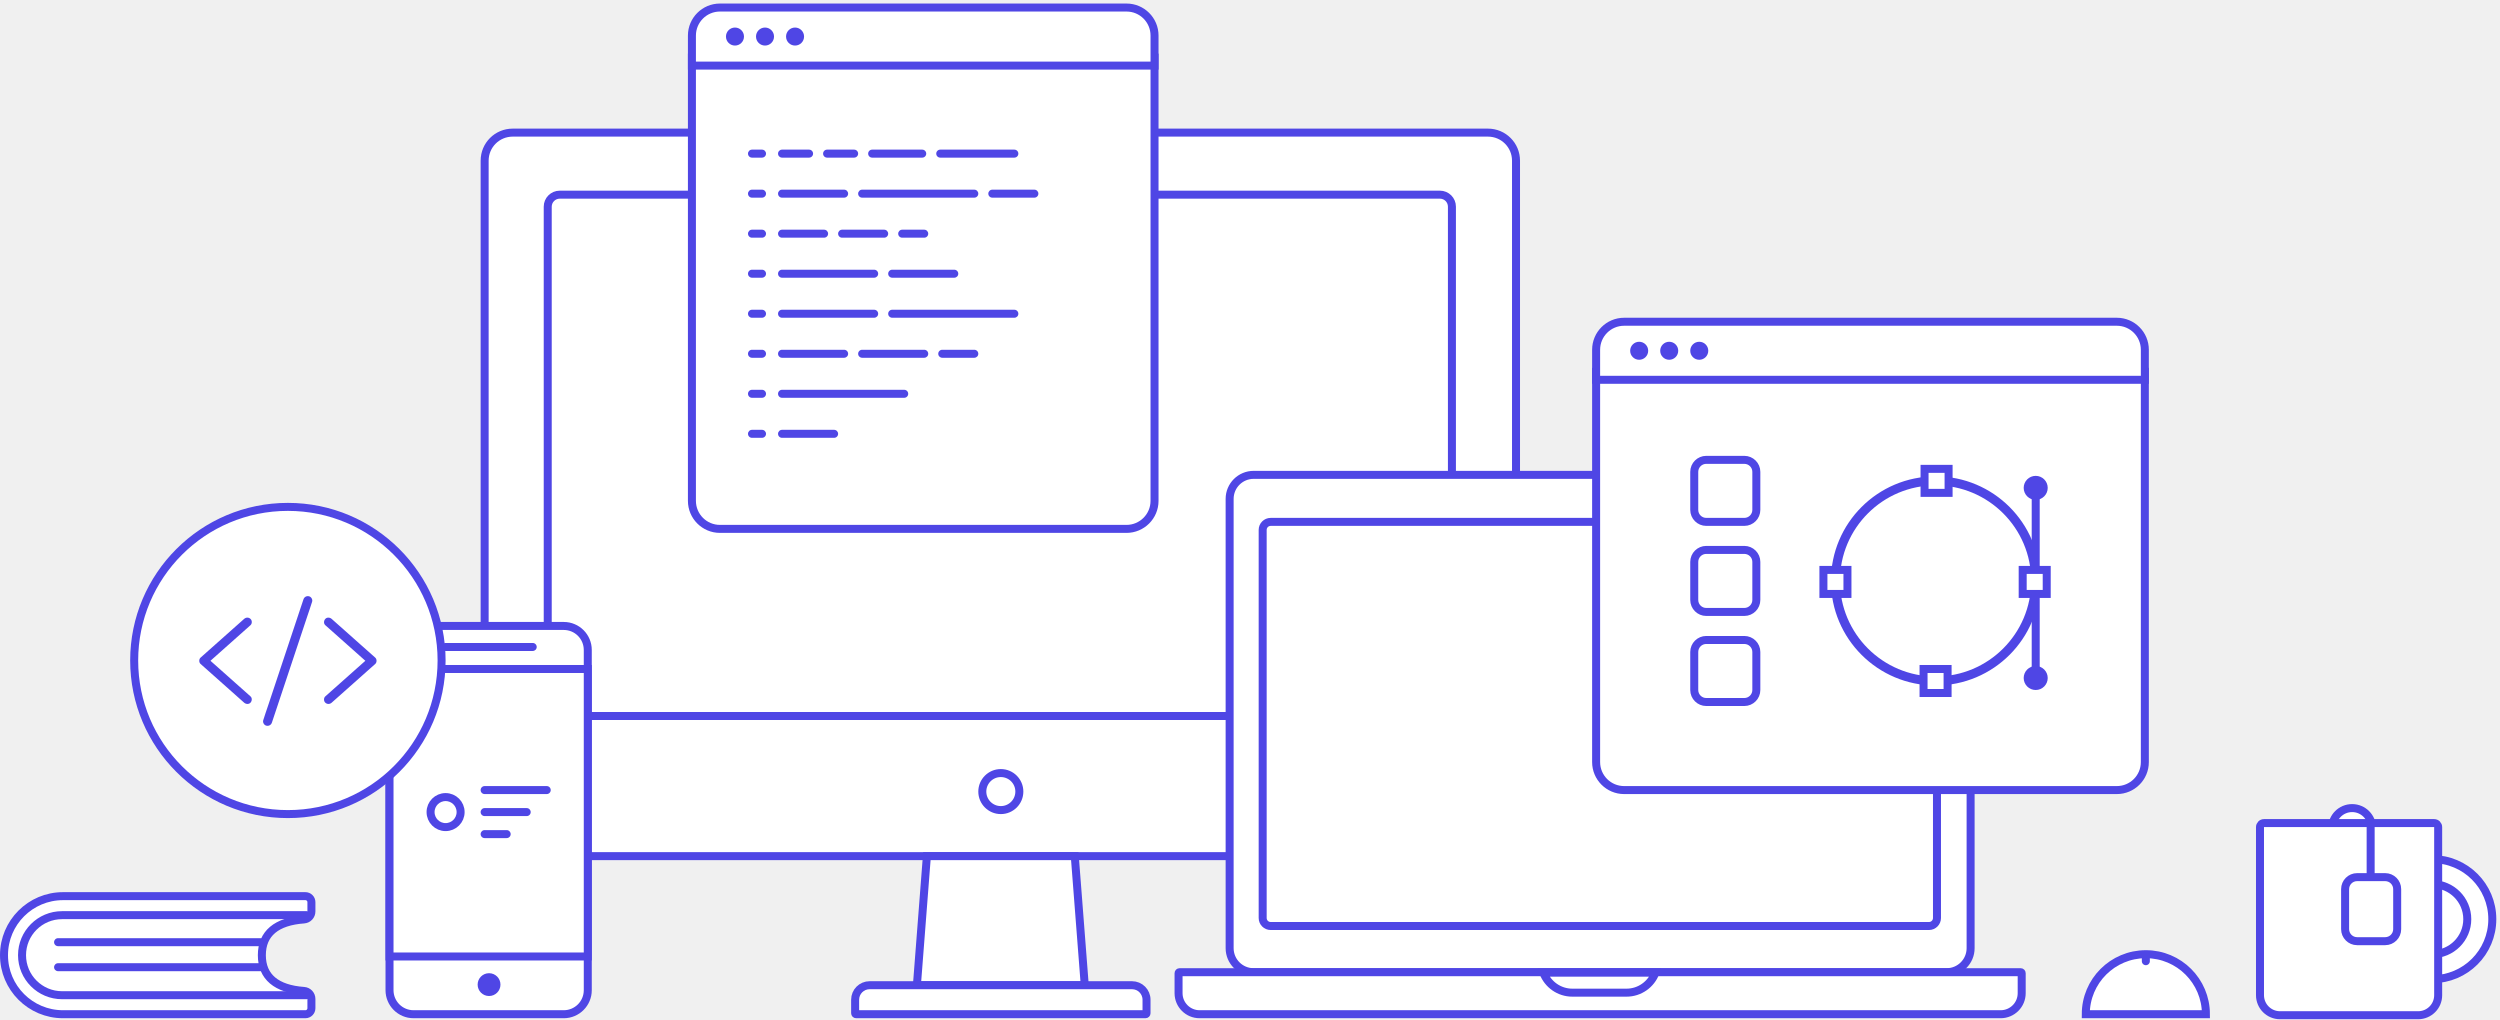
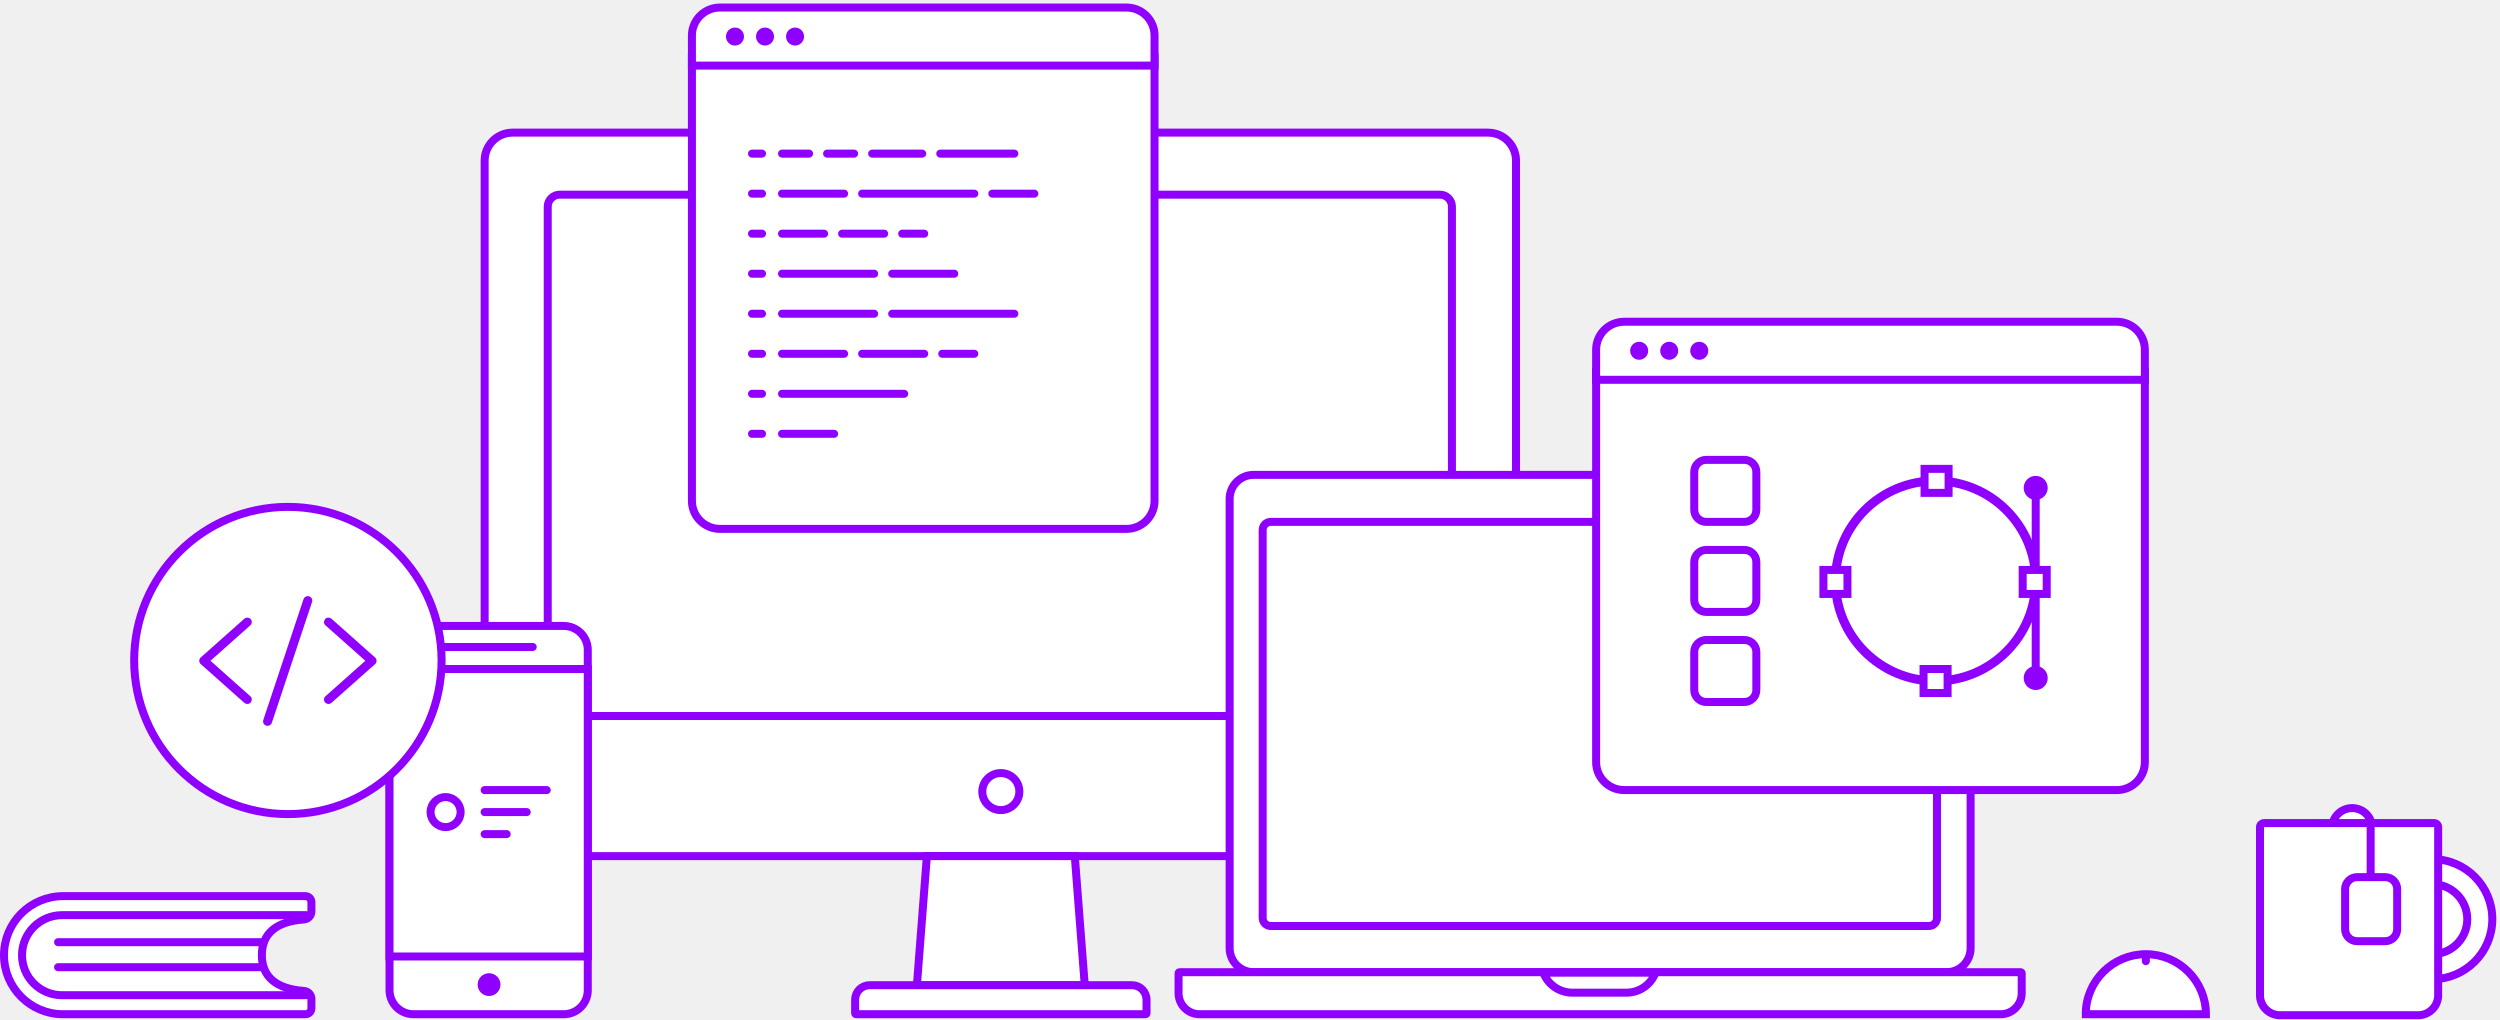
- <svg xmlns="http://www.w3.org/2000/svg" width="650px" height="265px" viewBox="0 0 650 265" version="1.1">
-   <g id="Page-1" stroke="none" stroke-width="1" fill="none" fill-rule="evenodd">
-     <g id="hero" transform="translate(1.040715, 1.959285)">
-       <path d="M124.967,39.806 C124.967,35.779 128.223,32.522 132.258,32.522 L385.831,32.522 C389.858,32.522 393.122,35.781 393.122,39.806 L393.122,213.348 C393.122,217.375 389.866,220.632 385.831,220.632 L132.258,220.632 C128.231,220.632 124.967,217.373 124.967,213.348 L124.967,39.806 Z" id="Case" stroke="#4F46E5" stroke-width="2.081" fill="#FFFFFF" fill-rule="nonzero" />
-       <path d="M141.369,51.777 C141.369,50.053 142.773,48.653 144.495,48.653 L373.333,48.653 C375.062,48.653 376.46,50.045 376.46,51.777 L376.46,181.083 C376.46,182.807 375.056,184.207 373.333,184.207 L144.495,184.207 C142.766,184.207 141.369,182.815 141.369,181.083 L141.369,51.777 Z" id="Case" stroke="#4F46E5" stroke-width="2.081" fill="#FFFFFF" fill-rule="nonzero" />
-       <polygon id="Case" stroke="#4F46E5" stroke-width="2.081" fill="#FFFFFF" fill-rule="nonzero" points="239.949 220.632 278.4 220.632 280.996 254.195 237.353 254.195" />
-       <path d="M221.294,254.452 L221.294,257.967 C221.294,260.048 222.984,261.74 225.064,261.74 L293.286,261.74 C295.362,261.74 297.056,260.047 297.056,257.967 L297.056,254.452 C297.056,254.306 296.943,254.195 296.794,254.195 L221.555,254.195 C221.409,254.195 221.294,254.31 221.294,254.452 Z" id="Keyboard" stroke="#4F46E5" stroke-width="2.081" fill="#FFFFFF" fill-rule="nonzero" transform="translate(259.1746, 257.9672) scale(-1, 1) rotate(-180) translate(-259.1746, -257.9672) " />
-       <ellipse id="Oval-6" stroke="#4F46E5" stroke-width="2.081" cx="259.175" cy="203.85" rx="4.816" ry="4.813" />
-       <rect id="Case" stroke="#4F46E5" stroke-width="2.081" fill="#FFFFFF" fill-rule="nonzero" x="100.234" y="160.79" width="51.547" height="100.949" rx="6.244" />
-       <polygon id="Case" stroke="#4F46E5" stroke-width="2.081" fill="#FFFFFF" fill-rule="nonzero" points="100.234 171.978 151.781 171.978 151.781 246.728 100.234 246.728" />
-       <rect id="Rectangle-11" fill="#4F46E5" fill-rule="nonzero" x="113.772" y="165.214" width="24.733" height="2.081" rx="1.041" />
-       <rect id="Rectangle-11" fill="#4F46E5" fill-rule="nonzero" x="123.144" y="251.072" width="5.936" height="5.932" rx="2.966" />
-       <ellipse id="Oval-6" stroke="#4F46E5" stroke-width="2.081" fill="#FFFFFF" fill-rule="nonzero" cx="114.813" cy="209.184" rx="3.905" ry="3.903" />
-       <rect id="Rectangle-11" fill="#4F46E5" fill-rule="nonzero" x="123.925" y="202.419" width="18.224" height="2.081" rx="1.041" />
-       <rect id="Rectangle-11" fill="#4F46E5" fill-rule="nonzero" x="123.925" y="208.143" width="13.017" height="2.081" rx="1.041" />
-       <rect id="Rectangle-11" fill="#4F46E5" fill-rule="nonzero" x="123.925" y="213.867" width="7.81" height="2.081" rx="1.041" />
-       <ellipse id="Oval-7" stroke="#4F46E5" stroke-width="2.081" fill="#FFFFFF" fill-rule="nonzero" cx="73.809" cy="169.767" rx="39.964" ry="39.937" />
-       <rect id="Case" stroke="#4F46E5" stroke-width="2.081" fill="#FFFFFF" fill-rule="nonzero" x="318.664" y="121.503" width="192.654" height="129.309" rx="6.244" />
-       <path d="M305.385,251.067 L305.385,256.276 C305.385,259.289 307.834,261.74 310.848,261.74 L519.135,261.74 C522.147,261.74 524.598,259.291 524.598,256.276 L524.598,251.067 C524.598,250.925 524.484,250.812 524.339,250.812 L305.644,250.812 C305.498,250.812 305.385,250.925 305.385,251.067 Z" id="Keyboard" stroke="#4F46E5" stroke-width="2.081" fill="#FFFFFF" fill-rule="nonzero" />
-       <path d="M429.388,250.929 L400.23,250.929 C401.393,254.002 404.362,256.133 407.768,256.133 L421.85,256.133 C425.257,256.133 428.225,254.002 429.388,250.929 Z" id="Notch" stroke="#4F46E5" stroke-width="2.081" fill="#FFFFFF" fill-rule="nonzero" />
-       <rect id="Screen" stroke="#4F46E5" stroke-width="2.081" fill="#FFFFFF" fill-rule="nonzero" x="327.254" y="133.732" width="175.32" height="105.073" rx="2.081" />
-       <ellipse id="Oval-3" fill="#293347" fill-rule="nonzero" cx="253.317" cy="50.995" rx="1.302" ry="1.301" />
-       <path d="M178.859,13.009 L299.137,13.009 L299.137,128.269 C299.137,132.29 295.868,135.553 291.846,135.553 L186.15,135.553 C182.125,135.553 178.859,132.289 178.859,128.269 L178.859,13.009 Z" id="Case" stroke="#4F46E5" stroke-width="2.081" fill="#FFFFFF" fill-rule="nonzero" />
-       <path d="M178.859,7.278 C178.859,3.26 182.128,6.21724894e-15 186.15,6.21724894e-15 L291.846,6.21724894e-15 C295.873,6.21724894e-15 299.137,3.257 299.137,7.278 L299.137,15.09 L178.859,15.09 L178.859,7.278 Z" id="Case" stroke="#4F46E5" stroke-width="2.081" fill="#FFFFFF" fill-rule="nonzero" />
-       <ellipse id="Oval-5" fill="#4F46E5" fill-rule="nonzero" cx="190.053" cy="7.545" rx="2.343" ry="2.342" />
-       <ellipse id="Oval-5" fill="#4F46E5" fill-rule="nonzero" cx="197.863" cy="7.545" rx="2.343" ry="2.342" />
-       <ellipse id="Oval-5" fill="#4F46E5" fill-rule="nonzero" cx="205.674" cy="7.545" rx="2.343" ry="2.342" />
-       <rect id="Rectangle-11" fill="#4F46E5" fill-rule="nonzero" x="193.437" y="88.981" width="4.686" height="2.081" rx="1.041" />
-       <rect id="Rectangle-11" fill="#4F46E5" fill-rule="nonzero" x="193.437" y="36.945" width="4.686" height="2.081" rx="1.041" />
-       <path d="M202.288,36.945 L209.319,36.945 C209.894,36.945 210.36,37.411 210.36,37.986 C210.36,38.561 209.894,39.027 209.319,39.027 L202.288,39.027 C201.714,39.027 201.248,38.561 201.248,37.986 C201.248,37.411 201.714,36.945 202.288,36.945 Z" id="Rectangle-11" fill="#4F46E5" fill-rule="nonzero" />
-       <path d="M214.004,36.945 L221.035,36.945 C221.609,36.945 222.075,37.411 222.075,37.986 C222.075,38.561 221.609,39.027 221.035,39.027 L214.004,39.027 C213.429,39.027 212.963,38.561 212.963,37.986 C212.963,37.411 213.429,36.945 214.004,36.945 Z" id="Rectangle-11" fill="#4F46E5" fill-rule="nonzero" />
-       <path d="M225.72,36.945 L238.738,36.945 C239.313,36.945 239.779,37.411 239.779,37.986 C239.779,38.561 239.313,39.027 238.738,39.027 L225.72,39.027 C225.145,39.027 224.679,38.561 224.679,37.986 C224.679,37.411 225.145,36.945 225.72,36.945 Z" id="Rectangle-11" fill="#4F46E5" fill-rule="nonzero" />
-       <path d="M243.423,36.945 L262.69,36.945 C263.265,36.945 263.731,37.411 263.731,37.986 C263.731,38.561 263.265,39.027 262.69,39.027 L243.423,39.027 C242.848,39.027 242.382,38.561 242.382,37.986 C242.382,37.411 242.848,36.945 243.423,36.945 Z" id="Rectangle-11" fill="#4F46E5" fill-rule="nonzero" />
-       <rect id="Rectangle-11" fill="#4F46E5" fill-rule="nonzero" x="193.437" y="47.353" width="4.686" height="2.081" rx="1.041" />
-       <rect id="Rectangle-11" fill="#4F46E5" fill-rule="nonzero" x="193.437" y="57.76" width="4.686" height="2.081" rx="1.041" />
-       <rect id="Rectangle-11" fill="#4F46E5" fill-rule="nonzero" x="193.437" y="68.167" width="4.686" height="2.081" rx="1.041" />
-       <rect id="Rectangle-11" fill="#4F46E5" fill-rule="nonzero" x="193.437" y="78.574" width="4.686" height="2.081" rx="1.041" />
-       <rect id="Rectangle-11" fill="#4F46E5" fill-rule="nonzero" x="193.437" y="99.388" width="4.686" height="2.081" rx="1.041" />
-       <rect id="Rectangle-11" fill="#4F46E5" fill-rule="nonzero" x="193.437" y="109.795" width="4.686" height="2.081" rx="1.041" />
-       <rect id="Rectangle-11" fill="#4F46E5" fill-rule="nonzero" x="201.248" y="47.353" width="18.224" height="2.081" rx="1.041" />
-       <rect id="Rectangle-11" fill="#4F46E5" fill-rule="nonzero" x="222.075" y="47.353" width="31.241" height="2.081" rx="1.041" />
-       <rect id="Rectangle-11" fill="#4F46E5" fill-rule="nonzero" x="255.92" y="47.353" width="13.017" height="2.081" rx="1.041" />
-       <rect id="Rectangle-11" fill="#4F46E5" fill-rule="nonzero" x="201.248" y="57.76" width="13.017" height="2.081" rx="1.041" />
-       <rect id="Rectangle-11" fill="#4F46E5" fill-rule="nonzero" x="216.868" y="57.76" width="13.017" height="2.081" rx="1.041" />
-       <rect id="Rectangle-11" fill="#4F46E5" fill-rule="nonzero" x="232.489" y="57.76" width="7.81" height="2.081" rx="1.041" />
-       <rect id="Rectangle-11" fill="#4F46E5" fill-rule="nonzero" x="201.248" y="68.167" width="26.035" height="2.081" rx="1.041" />
-       <rect id="Rectangle-11" fill="#4F46E5" fill-rule="nonzero" x="229.886" y="68.167" width="18.224" height="2.081" rx="1.041" />
-       <rect id="Rectangle-11" fill="#4F46E5" fill-rule="nonzero" x="201.248" y="78.574" width="26.035" height="2.081" rx="1.041" />
-       <rect id="Rectangle-11" fill="#4F46E5" fill-rule="nonzero" x="229.886" y="78.574" width="33.845" height="2.081" rx="1.041" />
-       <rect id="Rectangle-11" fill="#4F46E5" fill-rule="nonzero" x="201.248" y="88.981" width="18.224" height="2.081" rx="1.041" />
-       <rect id="Rectangle-11" fill="#4F46E5" fill-rule="nonzero" x="222.075" y="88.981" width="18.224" height="2.081" rx="1.041" />
-       <rect id="Rectangle-11" fill="#4F46E5" fill-rule="nonzero" x="242.903" y="88.981" width="10.414" height="2.081" rx="1.041" />
-       <rect id="Rectangle-11" fill="#4F46E5" fill-rule="nonzero" x="201.248" y="99.388" width="33.845" height="2.081" rx="1.041" />
-       <rect id="Rectangle-11" fill="#4F46E5" fill-rule="nonzero" x="201.248" y="109.795" width="15.621" height="2.081" rx="1.041" />
-       <path d="M413.951,94.705 L556.619,94.705 L556.619,196.184 C556.619,200.204 553.359,203.46 549.333,203.46 L421.236,203.46 C417.215,203.46 413.951,200.198 413.951,196.184 L413.951,94.705 Z" id="Case" stroke="#4F46E5" stroke-width="2.081" fill="#FFFFFF" fill-rule="nonzero" />
-       <path d="M413.951,88.975 C413.951,84.953 417.211,81.696 421.236,81.696 L549.333,81.696 C553.357,81.696 556.619,84.953 556.619,88.975 L556.619,96.786 L413.951,96.786 L413.951,88.975 Z" id="Case" stroke="#4F46E5" stroke-width="2.081" fill="#FFFFFF" fill-rule="nonzero" />
-       <ellipse id="Oval-5" fill="#4F46E5" fill-rule="nonzero" cx="425.145" cy="89.241" rx="2.343" ry="2.342" />
-       <ellipse id="Oval-5" fill="#4F46E5" fill-rule="nonzero" cx="432.955" cy="89.241" rx="2.343" ry="2.342" />
-       <ellipse id="Oval-5" fill="#4F46E5" fill-rule="nonzero" cx="440.766" cy="89.241" rx="2.343" ry="2.342" />
-       <ellipse id="Oval-6" stroke="#4F46E5" stroke-width="2.342" fill="#FFFFFF" fill-rule="nonzero" cx="502.207" cy="149.082" rx="26.035" ry="26.018" />
-       <polygon id="Rectangle-12" stroke="#4F46E5" stroke-width="2.081" fill="#FFFFFF" fill-rule="nonzero" points="499.343 119.942 499.343 126.187 505.592 126.187 505.592 119.942" />
-       <polygon id="Rectangle-12" stroke="#4F46E5" stroke-width="2.081" fill="#FFFFFF" fill-rule="nonzero" points="499.082 171.978 499.082 178.222 505.332 178.222 505.332 171.978" />
-       <polygon id="Rectangle-12" stroke="#4F46E5" stroke-width="2.081" fill="#FFFFFF" fill-rule="nonzero" points="473.048 146.22 473.048 152.465 479.297 152.465 479.297 146.22" />
-       <polygon id="Rectangle-12" stroke="#4F46E5" stroke-width="2.081" fill="#FFFFFF" fill-rule="nonzero" points="524.857 146.22 524.857 152.465 531.106 152.465 531.106 146.22" />
-       <line x1="528.242" y1="125.666" x2="528.242" y2="145.18" id="Line" stroke="#4F46E5" stroke-width="2.081" stroke-linecap="square" />
-       <line x1="528.242" y1="152.985" x2="528.242" y2="172.499" id="Line" stroke="#4F46E5" stroke-width="2.081" stroke-linecap="square" />
-       <ellipse id="Oval-5" fill="#4F46E5" fill-rule="nonzero" cx="528.242" cy="124.886" rx="3.124" ry="3.122" />
-       <ellipse id="Oval-5" fill="#4F46E5" fill-rule="nonzero" cx="528.242" cy="174.32" rx="3.124" ry="3.122" />
-       <g id="Group-60" transform="translate(439.4632, 117.6008)" fill="#FFFFFF" fill-rule="nonzero" stroke="#4F46E5" stroke-width="2.081">
-         <rect id="Rectangle-15" x="-4.4408921e-16" y="-2.22044605e-15" width="16.143" height="16.131" rx="3.122" />
-         <rect id="Rectangle-15" x="-4.4408921e-16" y="23.416" width="16.143" height="16.131" rx="3.122" />
-         <rect id="Rectangle-15" x="-4.4408921e-16" y="46.832" width="16.143" height="16.131" rx="3.122" />
-       </g>
-       <ellipse id="Oval-8" stroke="#4F46E5" stroke-width="2.081" fill="#FFFFFF" fill-rule="nonzero" cx="631.339" cy="237.023" rx="15.621" ry="15.611" />
-       <ellipse id="Oval-8" stroke="#4F46E5" stroke-width="2.081" fill="#FFFFFF" fill-rule="nonzero" cx="631.339" cy="237.023" rx="9.112" ry="9.106" />
-       <ellipse id="Oval-8" stroke="#4F46E5" stroke-width="2.081" fill="#FFFFFF" fill-rule="nonzero" cx="610.511" cy="213.347" rx="5.207" ry="5.204" />
-       <path d="M587.599,212.046 C587.024,212.046 586.558,212.512 586.558,213.086 L586.558,256.796 C586.558,259.67 588.888,262 591.762,262 L627.679,262 C630.553,262 632.883,259.67 632.883,256.796 L632.883,213.086 C632.883,212.512 632.417,212.046 631.842,212.046 L587.599,212.046 Z" id="Rectangle-16" stroke="#4F46E5" stroke-width="2.081" fill="#FFFFFF" fill-rule="nonzero" />
-       <rect id="Rectangle-16" stroke="#4F46E5" stroke-width="2.081" fill="#FFFFFF" fill-rule="nonzero" x="608.688" y="226.095" width="13.539" height="16.651" rx="3.122" />
-       <line x1="615.327" y1="212.436" x2="615.327" y2="224.274" id="Line-2" stroke="#4F46E5" stroke-width="2.081" stroke-linecap="square" />
-       <path d="M556.88,261.74 C565.507,261.74 572.5,261.74 572.5,261.74 C572.5,253.118 565.507,246.129 556.88,246.129 C548.253,246.129 541.259,253.118 541.259,261.74 C541.259,261.74 548.253,261.74 556.88,261.74 Z" id="Oval-8" stroke="#4F46E5" stroke-width="2.081" fill="#FFFFFF" fill-rule="nonzero" />
-       <rect id="Rectangle-11" fill="#4F46E5" fill-rule="nonzero" x="555.838" y="245.609" width="2.083" height="3.382" rx="1.041" />
-       <path d="M15.351,231.039 C6.873,231.039 2.13162821e-14,237.911 2.13162821e-14,246.389 C2.13162821e-14,254.867 6.873,261.74 15.351,261.74 L78.366,261.74 C79.228,261.74 79.927,261.041 79.927,260.179 L79.927,257.763 C79.927,256.671 79.083,255.764 77.993,255.687 C70.84,255.179 67.04,252.036 67.04,246.389 C67.04,240.743 70.84,237.6 77.993,237.092 C79.083,237.014 79.927,236.108 79.927,235.016 L79.927,232.6 C79.927,231.738 79.228,231.039 78.366,231.039 L15.351,231.039 Z" id="Rectangle-17" stroke="#4F46E5" stroke-width="2.081" fill="#FFFFFF" fill-rule="nonzero" />
-       <path d="M79.146,256.34 C79.146,256.592 78.941,256.796 78.689,256.796 L78.689,256.796 L71.313,256.796 L15.101,256.796 C9.349,256.796 4.687,252.137 4.687,246.389 C4.687,240.642 9.349,235.982 15.101,235.982 L71.313,235.982 L78.689,235.982 L78.689,235.982 C78.941,235.982 79.146,236.186 79.146,236.438" id="Rectangle-19" stroke="#4F46E5" stroke-width="2.081" />
-       <rect id="Rectangle-18" fill="#4F46E5" fill-rule="nonzero" x="13.018" y="241.966" width="54.673" height="2.081" rx="1.041" />
-       <rect id="Rectangle-18" fill="#4F46E5" fill-rule="nonzero" x="13.018" y="248.471" width="54.673" height="2.081" rx="1.041" />
-       <path d="M64.086,179.096 C62.808,177.961 61.53,176.825 60.253,175.69 C58.217,173.883 56.186,172.071 54.15,170.264 C53.684,169.852 53.217,169.435 52.756,169.024 C52.756,169.569 52.756,170.119 52.756,170.663 C54.034,169.528 55.311,168.393 56.589,167.258 C58.625,165.451 60.655,163.638 62.691,161.831 C63.158,161.42 63.625,161.003 64.086,160.591 C64.541,160.186 64.535,159.358 64.086,158.952 C63.602,158.506 62.925,158.518 62.435,158.952 C61.157,160.088 59.879,161.223 58.602,162.358 C56.566,164.165 54.535,165.978 52.499,167.785 C52.033,168.196 51.566,168.613 51.105,169.024 C50.656,169.424 50.656,170.264 51.105,170.663 C52.383,171.798 53.66,172.933 54.938,174.069 C56.974,175.876 59.004,177.688 61.04,179.495 C61.507,179.907 61.974,180.324 62.435,180.735 C62.89,181.14 63.642,181.216 64.086,180.735 C64.494,180.295 64.57,179.53 64.086,179.096 L64.086,179.096 Z" id="Shape" fill="#4F46E5" fill-rule="nonzero" />
-       <path d="M83.542,160.594 C84.82,161.729 86.097,162.865 87.375,164 C89.411,165.807 91.441,167.62 93.477,169.427 C93.944,169.838 94.411,170.255 94.872,170.666 C94.872,170.122 94.872,169.571 94.872,169.027 C93.594,170.162 92.316,171.297 91.039,172.432 C89.003,174.239 86.972,176.052 84.936,177.859 C84.469,178.27 84.003,178.687 83.542,179.099 C83.087,179.504 83.093,180.332 83.542,180.738 C84.026,181.184 84.703,181.172 85.193,180.738 C86.471,179.602 87.748,178.467 89.026,177.332 C91.062,175.525 93.092,173.712 95.128,171.905 C95.595,171.494 96.062,171.077 96.523,170.666 C96.972,170.266 96.972,169.427 96.523,169.027 C95.245,167.892 93.967,166.757 92.69,165.621 C90.654,163.814 88.623,162.002 86.587,160.195 C86.121,159.783 85.654,159.366 85.193,158.955 C84.738,158.55 83.985,158.474 83.542,158.955 C83.133,159.395 83.058,160.16 83.542,160.594 L83.542,160.594 Z" id="Shape" fill="#4F46E5" fill-rule="nonzero" />
-       <path d="M69.653,185.916 C70.003,184.874 70.347,183.831 70.697,182.783 C71.532,180.275 72.366,177.773 73.2,175.266 C74.204,172.242 75.207,169.225 76.216,166.202 C77.086,163.59 77.955,160.978 78.824,158.366 C79.238,157.097 79.705,155.835 80.09,154.549 C80.096,154.531 80.102,154.514 80.108,154.497 C80.3,153.923 79.886,153.205 79.291,153.072 C78.649,152.927 78.06,153.263 77.856,153.883 C77.506,154.925 77.161,155.968 76.811,157.016 C75.977,159.524 75.143,162.026 74.309,164.534 C73.305,167.557 72.302,170.574 71.292,173.598 C70.423,176.21 69.554,178.822 68.685,181.434 C68.27,182.696 67.804,183.959 67.419,185.245 C67.413,185.262 67.407,185.279 67.401,185.297 C67.209,185.87 67.623,186.588 68.218,186.721 C68.86,186.866 69.449,186.53 69.653,185.916 L69.653,185.916 Z" id="Shape" fill="#4F46E5" fill-rule="nonzero" />
-     </g>
+ <svg xmlns="http://www.w3.org/2000/svg" width="650" height="265" viewBox="0 0 650 265" fill="none">
+   <g clip-path="url(#clip0_216_101)">
+     <path d="M126.008 41.765C126.008 37.739 129.264 34.482 133.298 34.482H386.872C390.899 34.482 394.162 37.741 394.162 41.765V215.308C394.162 219.334 390.906 222.591 386.872 222.591H133.298C129.271 222.591 126.008 219.332 126.008 215.308V41.765Z" fill="white" stroke="#8F00FF" stroke-width="2.081" />
+     <path d="M142.41 53.737C142.41 52.013 143.814 50.613 145.536 50.613H374.375C376.103 50.613 377.501 52.005 377.501 53.737V183.042C377.501 184.766 376.097 186.166 374.375 186.166H145.536C143.808 186.166 142.41 184.774 142.41 183.042V53.737Z" fill="white" stroke="#8F00FF" stroke-width="2.081" />
+     <path d="M240.99 222.591H279.441L282.037 256.154H238.394L240.99 222.591Z" fill="white" stroke="#8F00FF" stroke-width="2.081" />
+     <path d="M222.335 263.442V259.927C222.335 257.846 224.025 256.154 226.105 256.154H294.327C296.403 256.154 298.097 257.847 298.097 259.927V263.442C298.097 263.587 297.984 263.699 297.835 263.699H222.597C222.451 263.699 222.335 263.584 222.335 263.442Z" fill="white" stroke="#8F00FF" stroke-width="2.081" />
+     <path d="M260.216 210.623C262.876 210.623 265.032 208.468 265.032 205.809C265.032 203.151 262.876 200.996 260.216 200.996C257.556 200.996 255.399 203.151 255.399 205.809C255.399 208.468 257.556 210.623 260.216 210.623Z" stroke="#8F00FF" stroke-width="2.081" />
+     <path d="M146.578 162.75H107.52C104.071 162.75 101.275 165.546 101.275 168.994V257.455C101.275 260.904 104.071 263.699 107.52 263.699H146.578C150.027 263.699 152.822 260.904 152.822 257.455V168.994C152.822 165.546 150.027 162.75 146.578 162.75Z" fill="white" stroke="#8F00FF" stroke-width="2.081" />
+     <path d="M101.275 173.938H152.822V248.687H101.275V173.938Z" fill="white" stroke="#8F00FF" stroke-width="2.081" />
+     <path d="M138.505 167.173H115.853C115.278 167.173 114.812 167.639 114.812 168.214C114.812 168.788 115.278 169.254 115.853 169.254H138.505C139.079 169.254 139.545 168.788 139.545 168.214C139.545 167.639 139.079 167.173 138.505 167.173Z" fill="#8F00FF" />
+     <path d="M127.155 253.032H127.152C125.513 253.032 124.186 254.36 124.186 255.998C124.186 257.636 125.513 258.964 127.152 258.964H127.155C128.793 258.964 130.121 257.636 130.121 255.998C130.121 254.36 128.793 253.032 127.155 253.032Z" fill="#8F00FF" />
+     <path d="M115.854 215.046C118.011 215.046 119.76 213.299 119.76 211.143C119.76 208.988 118.011 207.241 115.854 207.241C113.698 207.241 111.949 208.988 111.949 211.143C111.949 213.299 113.698 215.046 115.854 215.046Z" fill="white" stroke="#8F00FF" stroke-width="2.081" />
+     <path d="M142.149 204.378H126.007C125.432 204.378 124.966 204.844 124.966 205.419C124.966 205.994 125.432 206.46 126.007 206.46H142.149C142.724 206.46 143.19 205.994 143.19 205.419C143.19 204.844 142.724 204.378 142.149 204.378Z" fill="#8F00FF" />
+     <path d="M136.942 210.103H126.007C125.432 210.103 124.966 210.568 124.966 211.143C124.966 211.718 125.432 212.184 126.007 212.184H136.942C137.517 212.184 137.983 211.718 137.983 211.143C137.983 210.568 137.517 210.103 136.942 210.103Z" fill="#8F00FF" />
+     <path d="M131.735 215.826H126.007C125.432 215.826 124.966 216.292 124.966 216.867C124.966 217.442 125.432 217.908 126.007 217.908H131.735C132.31 217.908 132.776 217.442 132.776 216.867C132.776 216.292 132.31 215.826 131.735 215.826Z" fill="#8F00FF" />
+     <path d="M74.849 211.663C96.921 211.663 114.813 193.783 114.813 171.726C114.813 149.669 96.921 131.789 74.849 131.789C52.778 131.789 34.886 149.669 34.886 171.726C34.886 193.783 52.778 211.663 74.849 211.663Z" fill="white" stroke="#8F00FF" stroke-width="2.081" />
+     <path d="M506.115 123.463H325.949C322.501 123.463 319.705 126.259 319.705 129.707V246.527C319.705 249.976 322.501 252.772 325.949 252.772H506.115C509.564 252.772 512.359 249.976 512.359 246.527V129.707C512.359 126.259 509.564 123.463 506.115 123.463Z" fill="white" stroke="#8F00FF" stroke-width="2.081" />
+     <path d="M306.427 253.026V258.236C306.427 261.249 308.875 263.699 311.889 263.699H520.177C523.188 263.699 525.639 261.25 525.639 258.236V253.026C525.639 252.884 525.526 252.772 525.38 252.772H306.686C306.539 252.772 306.427 252.884 306.427 253.026Z" fill="white" stroke="#8F00FF" stroke-width="2.081" />
+     <path d="M430.429 252.889L401.271 252.888C402.434 255.961 405.403 258.092 408.808 258.092H422.891C426.297 258.092 429.266 255.962 430.429 252.889Z" fill="white" stroke="#8F00FF" stroke-width="2.081" />
+     <path d="M501.533 135.691H330.376C329.227 135.691 328.295 136.623 328.295 137.773V238.683C328.295 239.833 329.227 240.764 330.376 240.764H501.533C502.683 240.764 503.615 239.833 503.615 238.683V137.773C503.615 136.623 502.683 135.691 501.533 135.691Z" fill="white" stroke="#8F00FF" stroke-width="2.081" />
+     <path d="M254.358 54.256C255.077 54.256 255.66 53.673 255.66 52.955C255.66 52.236 255.077 51.654 254.358 51.654C253.639 51.654 253.057 52.236 253.057 52.955C253.057 53.673 253.639 54.256 254.358 54.256Z" fill="#0F172A" />
+     <path d="M179.899 14.968H300.178V130.228C300.178 134.249 296.909 137.512 292.886 137.512H187.191C183.166 137.512 179.899 134.248 179.899 130.228V14.968Z" fill="white" stroke="#8F00FF" stroke-width="2.081" />
+     <path d="M179.899 9.238C179.899 5.22 183.169 1.959 187.191 1.959H292.886C296.913 1.959 300.178 5.216 300.178 9.238V17.05H179.899V9.238Z" fill="white" stroke="#8F00FF" stroke-width="2.081" />
+     <path d="M191.094 11.846C192.388 11.846 193.437 10.798 193.437 9.505C193.437 8.211 192.388 7.163 191.094 7.163C189.8 7.163 188.751 8.211 188.751 9.505C188.751 10.798 189.8 11.846 191.094 11.846Z" fill="#8F00FF" />
+     <path d="M198.905 11.846C200.199 11.846 201.248 10.798 201.248 9.505C201.248 8.211 200.199 7.163 198.905 7.163C197.611 7.163 196.562 8.211 196.562 9.505C196.562 10.798 197.611 11.846 198.905 11.846Z" fill="#8F00FF" />
+     <path d="M206.714 11.846C208.008 11.846 209.057 10.798 209.057 9.505C209.057 8.211 208.008 7.163 206.714 7.163C205.42 7.163 204.371 8.211 204.371 9.505C204.371 10.798 205.42 11.846 206.714 11.846Z" fill="#8F00FF" />
+     <path d="M198.124 90.94H195.519C194.944 90.94 194.479 91.406 194.479 91.981C194.479 92.556 194.944 93.022 195.519 93.022H198.124C198.699 93.022 199.165 92.556 199.165 91.981C199.165 91.406 198.699 90.94 198.124 90.94Z" fill="#8F00FF" />
+     <path d="M198.124 38.905H195.519C194.944 38.905 194.479 39.371 194.479 39.946C194.479 40.52 194.944 40.986 195.519 40.986H198.124C198.699 40.986 199.165 40.52 199.165 39.946C199.165 39.371 198.699 38.905 198.124 38.905Z" fill="#8F00FF" />
+     <path d="M203.33 38.905H210.36C210.935 38.905 211.401 39.371 211.401 39.946C211.401 40.52 210.935 40.986 210.36 40.986H203.33C202.755 40.986 202.289 40.52 202.289 39.946C202.289 39.371 202.755 38.905 203.33 38.905Z" fill="#8F00FF" />
+     <path d="M215.045 38.905H222.075C222.65 38.905 223.116 39.371 223.116 39.946C223.116 40.52 222.65 40.986 222.075 40.986H215.045C214.47 40.986 214.004 40.52 214.004 39.946C214.004 39.371 214.47 38.905 215.045 38.905Z" fill="#8F00FF" />
+     <path d="M226.76 38.905H239.779C240.354 38.905 240.82 39.371 240.82 39.946C240.82 40.52 240.354 40.986 239.779 40.986H226.76C226.186 40.986 225.72 40.52 225.72 39.946C225.72 39.371 226.186 38.905 226.76 38.905Z" fill="#8F00FF" />
+     <path d="M244.465 38.905H263.731C264.306 38.905 264.772 39.371 264.772 39.946C264.772 40.52 264.306 40.986 263.731 40.986H244.465C243.89 40.986 243.424 40.52 243.424 39.946C243.424 39.371 243.89 38.905 244.465 38.905Z" fill="#8F00FF" />
+     <path d="M198.124 49.312H195.519C194.944 49.312 194.479 49.778 194.479 50.353C194.479 50.928 194.944 51.393 195.519 51.393H198.124C198.699 51.393 199.165 50.928 199.165 50.353C199.165 49.778 198.699 49.312 198.124 49.312Z" fill="#8F00FF" />
+     <path d="M198.124 59.719H195.519C194.944 59.719 194.479 60.185 194.479 60.76C194.479 61.335 194.944 61.801 195.519 61.801H198.124C198.699 61.801 199.165 61.335 199.165 60.76C199.165 60.185 198.699 59.719 198.124 59.719Z" fill="#8F00FF" />
+     <path d="M198.124 70.126H195.519C194.944 70.126 194.479 70.592 194.479 71.167C194.479 71.742 194.944 72.208 195.519 72.208H198.124C198.699 72.208 199.165 71.742 199.165 71.167C199.165 70.592 198.699 70.126 198.124 70.126Z" fill="#8F00FF" />
+     <path d="M198.124 80.534H195.519C194.944 80.534 194.479 81 194.479 81.574C194.479 82.149 194.944 82.615 195.519 82.615H198.124C198.699 82.615 199.165 82.149 199.165 81.574C199.165 81 198.699 80.534 198.124 80.534Z" fill="#8F00FF" />
+     <path d="M198.124 101.348H195.519C194.944 101.348 194.479 101.814 194.479 102.388C194.479 102.963 194.944 103.429 195.519 103.429H198.124C198.699 103.429 199.165 102.963 199.165 102.388C199.165 101.814 198.699 101.348 198.124 101.348Z" fill="#8F00FF" />
+     <path d="M198.124 111.755H195.519C194.944 111.755 194.479 112.221 194.479 112.796C194.479 113.37 194.944 113.836 195.519 113.836H198.124C198.699 113.836 199.165 113.37 199.165 112.796C199.165 112.221 198.699 111.755 198.124 111.755Z" fill="#8F00FF" />
+     <path d="M219.473 49.312H203.33C202.755 49.312 202.289 49.778 202.289 50.353C202.289 50.928 202.755 51.393 203.33 51.393H219.473C220.047 51.393 220.513 50.928 220.513 50.353C220.513 49.778 220.047 49.312 219.473 49.312Z" fill="#8F00FF" />
+     <path d="M253.317 49.312H224.157C223.582 49.312 223.116 49.778 223.116 50.353C223.116 50.928 223.582 51.393 224.157 51.393H253.317C253.892 51.393 254.358 50.928 254.358 50.353C254.358 49.778 253.892 49.312 253.317 49.312Z" fill="#8F00FF" />
+     <path d="M268.938 49.312H258.002C257.427 49.312 256.961 49.778 256.961 50.353C256.961 50.928 257.427 51.393 258.002 51.393H268.938C269.512 51.393 269.978 50.928 269.978 50.353C269.978 49.778 269.512 49.312 268.938 49.312Z" fill="#8F00FF" />
+     <path d="M214.266 59.719H203.33C202.755 59.719 202.289 60.185 202.289 60.76C202.289 61.335 202.755 61.801 203.33 61.801H214.266C214.84 61.801 215.306 61.335 215.306 60.76C215.306 60.185 214.84 59.719 214.266 59.719Z" fill="#8F00FF" />
+     <path d="M229.886 59.719H218.95C218.375 59.719 217.909 60.185 217.909 60.76C217.909 61.335 218.375 61.801 218.95 61.801H229.886C230.461 61.801 230.926 61.335 230.926 60.76C230.926 60.185 230.461 59.719 229.886 59.719Z" fill="#8F00FF" />
+     <path d="M240.3 59.719H234.571C233.996 59.719 233.53 60.185 233.53 60.76C233.53 61.335 233.996 61.801 234.571 61.801H240.3C240.875 61.801 241.341 61.335 241.341 60.76C241.341 60.185 240.875 59.719 240.3 59.719Z" fill="#8F00FF" />
+     <path d="M227.283 70.126H203.33C202.755 70.126 202.289 70.592 202.289 71.167C202.289 71.742 202.755 72.208 203.33 72.208H227.283C227.858 72.208 228.324 71.742 228.324 71.167C228.324 70.592 227.858 70.126 227.283 70.126Z" fill="#8F00FF" />
+     <path d="M248.11 70.126H231.967C231.393 70.126 230.927 70.592 230.927 71.167C230.927 71.742 231.393 72.208 231.967 72.208H248.11C248.685 72.208 249.151 71.742 249.151 71.167C249.151 70.592 248.685 70.126 248.11 70.126Z" fill="#8F00FF" />
+     <path d="M227.283 80.534H203.33C202.755 80.534 202.289 81 202.289 81.574C202.289 82.149 202.755 82.615 203.33 82.615H227.283C227.858 82.615 228.324 82.149 228.324 81.574C228.324 81 227.858 80.534 227.283 80.534Z" fill="#8F00FF" />
+     <path d="M263.731 80.534H231.967C231.393 80.534 230.927 81 230.927 81.574C230.927 82.149 231.393 82.615 231.967 82.615H263.731C264.306 82.615 264.772 82.149 264.772 81.574C264.772 81 264.306 80.534 263.731 80.534Z" fill="#8F00FF" />
+     <path d="M219.473 90.94H203.33C202.755 90.94 202.289 91.406 202.289 91.981C202.289 92.556 202.755 93.022 203.33 93.022H219.473C220.047 93.022 220.513 92.556 220.513 91.981C220.513 91.406 220.047 90.94 219.473 90.94Z" fill="#8F00FF" />
+     <path d="M240.3 90.94H224.157C223.582 90.94 223.116 91.406 223.116 91.981C223.116 92.556 223.582 93.022 224.157 93.022H240.3C240.874 93.022 241.34 92.556 241.34 91.981C241.34 91.406 240.874 90.94 240.3 90.94Z" fill="#8F00FF" />
+     <path d="M253.317 90.94H244.985C244.41 90.94 243.944 91.406 243.944 91.981C243.944 92.556 244.41 93.022 244.985 93.022H253.317C253.892 93.022 254.358 92.556 254.358 91.981C254.358 91.406 253.892 90.94 253.317 90.94Z" fill="#8F00FF" />
+     <path d="M235.093 101.348H203.33C202.755 101.348 202.289 101.814 202.289 102.388C202.289 102.963 202.755 103.429 203.33 103.429H235.093C235.668 103.429 236.134 102.963 236.134 102.388C236.134 101.814 235.668 101.348 235.093 101.348Z" fill="#8F00FF" />
+     <path d="M216.869 111.755H203.33C202.755 111.755 202.289 112.221 202.289 112.796C202.289 113.37 202.755 113.836 203.33 113.836H216.869C217.444 113.836 217.91 113.37 217.91 112.796C217.91 112.221 217.444 111.755 216.869 111.755Z" fill="#8F00FF" />
+     <path d="M414.992 96.665H557.66V198.143C557.66 202.163 554.4 205.419 550.374 205.419H422.278C418.257 205.419 414.992 202.157 414.992 198.143V96.665Z" fill="white" stroke="#8F00FF" stroke-width="2.081" />
+     <path d="M414.992 90.934C414.992 86.913 418.252 83.656 422.278 83.656H550.374C554.399 83.656 557.66 86.913 557.66 90.934V98.746H414.992V90.934Z" fill="white" stroke="#8F00FF" stroke-width="2.081" />
+     <path d="M426.186 93.543C427.48 93.543 428.529 92.494 428.529 91.201C428.529 89.908 427.48 88.859 426.186 88.859C424.892 88.859 423.843 89.908 423.843 91.201C423.843 92.494 424.892 93.543 426.186 93.543Z" fill="#8F00FF" />
+     <path d="M433.996 93.543C435.29 93.543 436.34 92.494 436.34 91.201C436.34 89.908 435.29 88.859 433.996 88.859C432.702 88.859 431.653 89.908 431.653 91.201C431.653 92.494 432.702 93.543 433.996 93.543Z" fill="#8F00FF" />
+     <path d="M441.807 93.543C443.101 93.543 444.15 92.494 444.15 91.201C444.15 89.908 443.101 88.859 441.807 88.859C440.513 88.859 439.464 89.908 439.464 91.201C439.464 92.494 440.513 93.543 441.807 93.543Z" fill="#8F00FF" />
+     <path d="M503.248 177.06C517.627 177.06 529.283 165.411 529.283 151.042C529.283 136.673 517.627 125.024 503.248 125.024C488.87 125.024 477.214 136.673 477.214 151.042C477.214 165.411 488.87 177.06 503.248 177.06Z" fill="white" stroke="#8F00FF" stroke-width="2.342" />
+     <path d="M500.384 121.902V128.146H506.633V121.902H500.384Z" fill="white" stroke="#8F00FF" stroke-width="2.081" />
+     <path d="M500.123 173.938V180.182H506.373V173.938H500.123Z" fill="white" stroke="#8F00FF" stroke-width="2.081" />
+     <path d="M474.089 148.18V154.424H480.338V148.18H474.089Z" fill="white" stroke="#8F00FF" stroke-width="2.081" />
+     <path d="M525.897 148.18V154.424H532.147V148.18H525.897Z" fill="white" stroke="#8F00FF" stroke-width="2.081" />
+     <path d="M529.283 127.626V147.139" stroke="#8F00FF" stroke-width="2.081" stroke-linecap="square" />
+     <path d="M529.283 154.944V174.458" stroke="#8F00FF" stroke-width="2.081" stroke-linecap="square" />
+     <path d="M529.282 129.967C531.008 129.967 532.406 128.57 532.406 126.845C532.406 125.121 531.008 123.723 529.282 123.723C527.557 123.723 526.158 125.121 526.158 126.845C526.158 128.57 527.557 129.967 529.282 129.967Z" fill="#8F00FF" />
+     <path d="M529.282 179.402C531.008 179.402 532.406 178.004 532.406 176.279C532.406 174.555 531.008 173.157 529.282 173.157C527.557 173.157 526.158 174.555 526.158 176.279C526.158 178.004 527.557 179.402 529.282 179.402Z" fill="#8F00FF" />
+     <path d="M453.525 119.56H443.626C441.902 119.56 440.504 120.958 440.504 122.682V132.569C440.504 134.293 441.902 135.691 443.626 135.691H453.525C455.249 135.691 456.647 134.293 456.647 132.569V122.682C456.647 120.958 455.249 119.56 453.525 119.56Z" fill="white" stroke="#8F00FF" stroke-width="2.081" />
+     <path d="M453.525 142.976H443.626C441.902 142.976 440.504 144.374 440.504 146.098V155.985C440.504 157.709 441.902 159.107 443.626 159.107H453.525C455.249 159.107 456.647 157.709 456.647 155.985V146.098C456.647 144.374 455.249 142.976 453.525 142.976Z" fill="white" stroke="#8F00FF" stroke-width="2.081" />
+     <path d="M453.525 166.392H443.626C441.902 166.392 440.504 167.79 440.504 169.514V179.401C440.504 181.125 441.902 182.523 443.626 182.523H453.525C455.249 182.523 456.647 181.125 456.647 179.401V169.514C456.647 167.79 455.249 166.392 453.525 166.392Z" fill="white" stroke="#8F00FF" stroke-width="2.081" />
+     <path d="M632.38 254.593C641.007 254.593 648 247.604 648 238.982C648 230.361 641.007 223.372 632.38 223.372C623.752 223.372 616.759 230.361 616.759 238.982C616.759 247.604 623.752 254.593 632.38 254.593Z" fill="white" stroke="#8F00FF" stroke-width="2.081" />
+     <path d="M632.38 248.088C637.412 248.088 641.492 244.011 641.492 238.982C641.492 233.953 637.412 229.876 632.38 229.876C627.347 229.876 623.268 233.953 623.268 238.982C623.268 244.011 627.347 248.088 632.38 248.088Z" fill="white" stroke="#8F00FF" stroke-width="2.081" />
+     <path d="M611.552 220.51C614.427 220.51 616.759 218.18 616.759 215.306C616.759 212.432 614.427 210.103 611.552 210.103C608.676 210.103 606.345 212.432 606.345 215.306C606.345 218.18 608.676 220.51 611.552 220.51Z" fill="white" stroke="#8F00FF" stroke-width="2.081" />
+     <path d="M588.64 214.005C588.066 214.005 587.6 214.471 587.6 215.046V258.756C587.6 261.63 589.929 263.96 592.803 263.96H628.721C631.594 263.96 633.924 261.63 633.924 258.756V215.046C633.924 214.471 633.458 214.005 632.883 214.005H588.64Z" fill="white" stroke="#8F00FF" stroke-width="2.081" />
+     <path d="M620.146 228.055H612.851C611.126 228.055 609.729 229.453 609.729 231.177V241.584C609.729 243.308 611.126 244.706 612.851 244.706H620.146C621.87 244.706 623.268 243.308 623.268 241.584V231.177C623.268 229.453 621.87 228.055 620.146 228.055Z" fill="white" stroke="#8F00FF" stroke-width="2.081" />
+     <path d="M616.368 214.396V226.234" stroke="#8F00FF" stroke-width="2.081" stroke-linecap="square" />
+     <path d="M557.921 263.699C566.548 263.699 573.541 263.699 573.541 263.699C573.541 255.078 566.548 248.088 557.921 248.088C549.293 248.088 542.3 255.078 542.3 263.699C542.3 263.699 549.293 263.699 557.921 263.699Z" fill="white" stroke="#8F00FF" stroke-width="2.081" />
+     <path d="M558.962 248.61C558.962 248.035 558.495 247.568 557.92 247.568C557.345 247.568 556.879 248.035 556.879 248.61V249.909C556.879 250.484 557.345 250.951 557.92 250.951C558.495 250.951 558.962 250.484 558.962 249.909V248.61Z" fill="#8F00FF" />
+     <path d="M16.392 232.998C7.914 232.998 1.041 239.871 1.041 248.349C1.041 256.827 7.914 263.699 16.392 263.699H79.407C80.269 263.699 80.968 263 80.968 262.138V259.722C80.968 258.63 80.124 257.724 79.034 257.646C71.881 257.138 68.081 253.995 68.081 248.349C68.081 242.702 71.881 239.559 79.034 239.051C80.124 238.974 80.968 238.067 80.968 236.975V234.559C80.968 233.697 80.269 232.998 79.407 232.998H16.392Z" fill="white" stroke="#8F00FF" stroke-width="2.081" />
+     <path d="M80.186 258.3C80.186 258.552 79.982 258.756 79.73 258.756H72.353H16.141C10.39 258.756 5.728 254.096 5.728 248.349C5.728 242.601 10.39 237.941 16.141 237.941H72.353H79.73C79.982 237.941 80.186 238.146 80.186 238.397" stroke="#8F00FF" stroke-width="2.081" />
+     <path d="M67.69 243.926H15.099C14.524 243.926 14.059 244.392 14.059 244.967C14.059 245.541 14.524 246.007 15.099 246.007H67.69C68.265 246.007 68.731 245.541 68.731 244.967C68.731 244.392 68.265 243.926 67.69 243.926Z" fill="#8F00FF" />
+     <path d="M67.69 250.43H15.099C14.524 250.43 14.059 250.896 14.059 251.471C14.059 252.046 14.524 252.512 15.099 252.512H67.69C68.265 252.512 68.731 252.046 68.731 251.471C68.731 250.896 68.265 250.43 67.69 250.43Z" fill="#8F00FF" />
+     <path d="M65.126 181.056C63.849 179.92 62.571 178.785 61.293 177.65C59.257 175.843 57.227 174.03 55.191 172.223C54.724 171.812 54.258 171.395 53.797 170.984C53.797 171.528 53.797 172.078 53.797 172.623C55.074 171.488 56.352 170.353 57.63 169.217C59.666 167.41 61.696 165.598 63.732 163.791C64.199 163.379 64.665 162.962 65.126 162.551C65.581 162.146 65.576 161.318 65.126 160.912C64.642 160.466 63.965 160.478 63.475 160.912C62.198 162.047 60.92 163.182 59.642 164.318C57.606 166.125 55.576 167.937 53.54 169.744C53.073 170.156 52.606 170.573 52.145 170.984C51.696 171.383 51.696 172.223 52.145 172.623C53.423 173.758 54.701 174.893 55.978 176.028C58.015 177.835 60.045 179.648 62.081 181.455C62.548 181.866 63.014 182.283 63.475 182.695C63.93 183.1 64.683 183.175 65.126 182.695C65.535 182.254 65.611 181.49 65.126 181.056Z" fill="#8F00FF" />
+     <path d="M84.583 162.554C85.861 163.689 87.139 164.824 88.416 165.959C90.452 167.766 92.483 169.579 94.519 171.386C94.985 171.797 95.452 172.214 95.913 172.626C95.913 172.081 95.913 171.531 95.913 170.987C94.635 172.122 93.358 173.257 92.08 174.392C90.044 176.199 88.014 178.012 85.978 179.819C85.511 180.23 85.044 180.647 84.583 181.058C84.128 181.464 84.134 182.292 84.583 182.697C85.067 183.143 85.744 183.132 86.234 182.697C87.512 181.562 88.79 180.427 90.067 179.292C92.103 177.485 94.134 175.672 96.17 173.865C96.636 173.454 97.103 173.037 97.564 172.626C98.013 172.226 98.013 171.386 97.564 170.987C96.286 169.851 95.009 168.716 93.731 167.581C91.695 165.774 89.665 163.961 87.629 162.154C87.162 161.743 86.695 161.326 86.234 160.915C85.779 160.51 85.027 160.434 84.583 160.915C84.175 161.355 84.099 162.12 84.583 162.554Z" fill="#8F00FF" />
+     <path d="M70.694 187.876C71.044 186.833 71.388 185.791 71.739 184.743C72.573 182.235 73.407 179.733 74.241 177.225C75.245 174.202 76.248 171.184 77.257 168.161C78.127 165.549 78.996 162.937 79.865 160.325C80.28 159.057 80.746 157.794 81.131 156.508C81.137 156.491 81.143 156.474 81.149 156.456C81.341 155.883 80.927 155.165 80.332 155.031C79.69 154.887 79.101 155.223 78.897 155.842C78.547 156.885 78.203 157.927 77.853 158.976C77.018 161.483 76.184 163.985 75.35 166.493C74.346 169.516 73.343 172.534 72.334 175.557C71.464 178.169 70.595 180.781 69.726 183.393C69.311 184.656 68.845 185.918 68.46 187.204C68.454 187.221 68.448 187.239 68.442 187.256C68.25 187.83 68.664 188.548 69.259 188.681C69.901 188.826 70.49 188.49 70.694 187.876Z" fill="#8F00FF" />
  </g>
+   <defs>
+     <clipPath id="clip0_216_101">
+       <rect width="650" height="265" fill="white" />
+     </clipPath>
+   </defs>
</svg>
